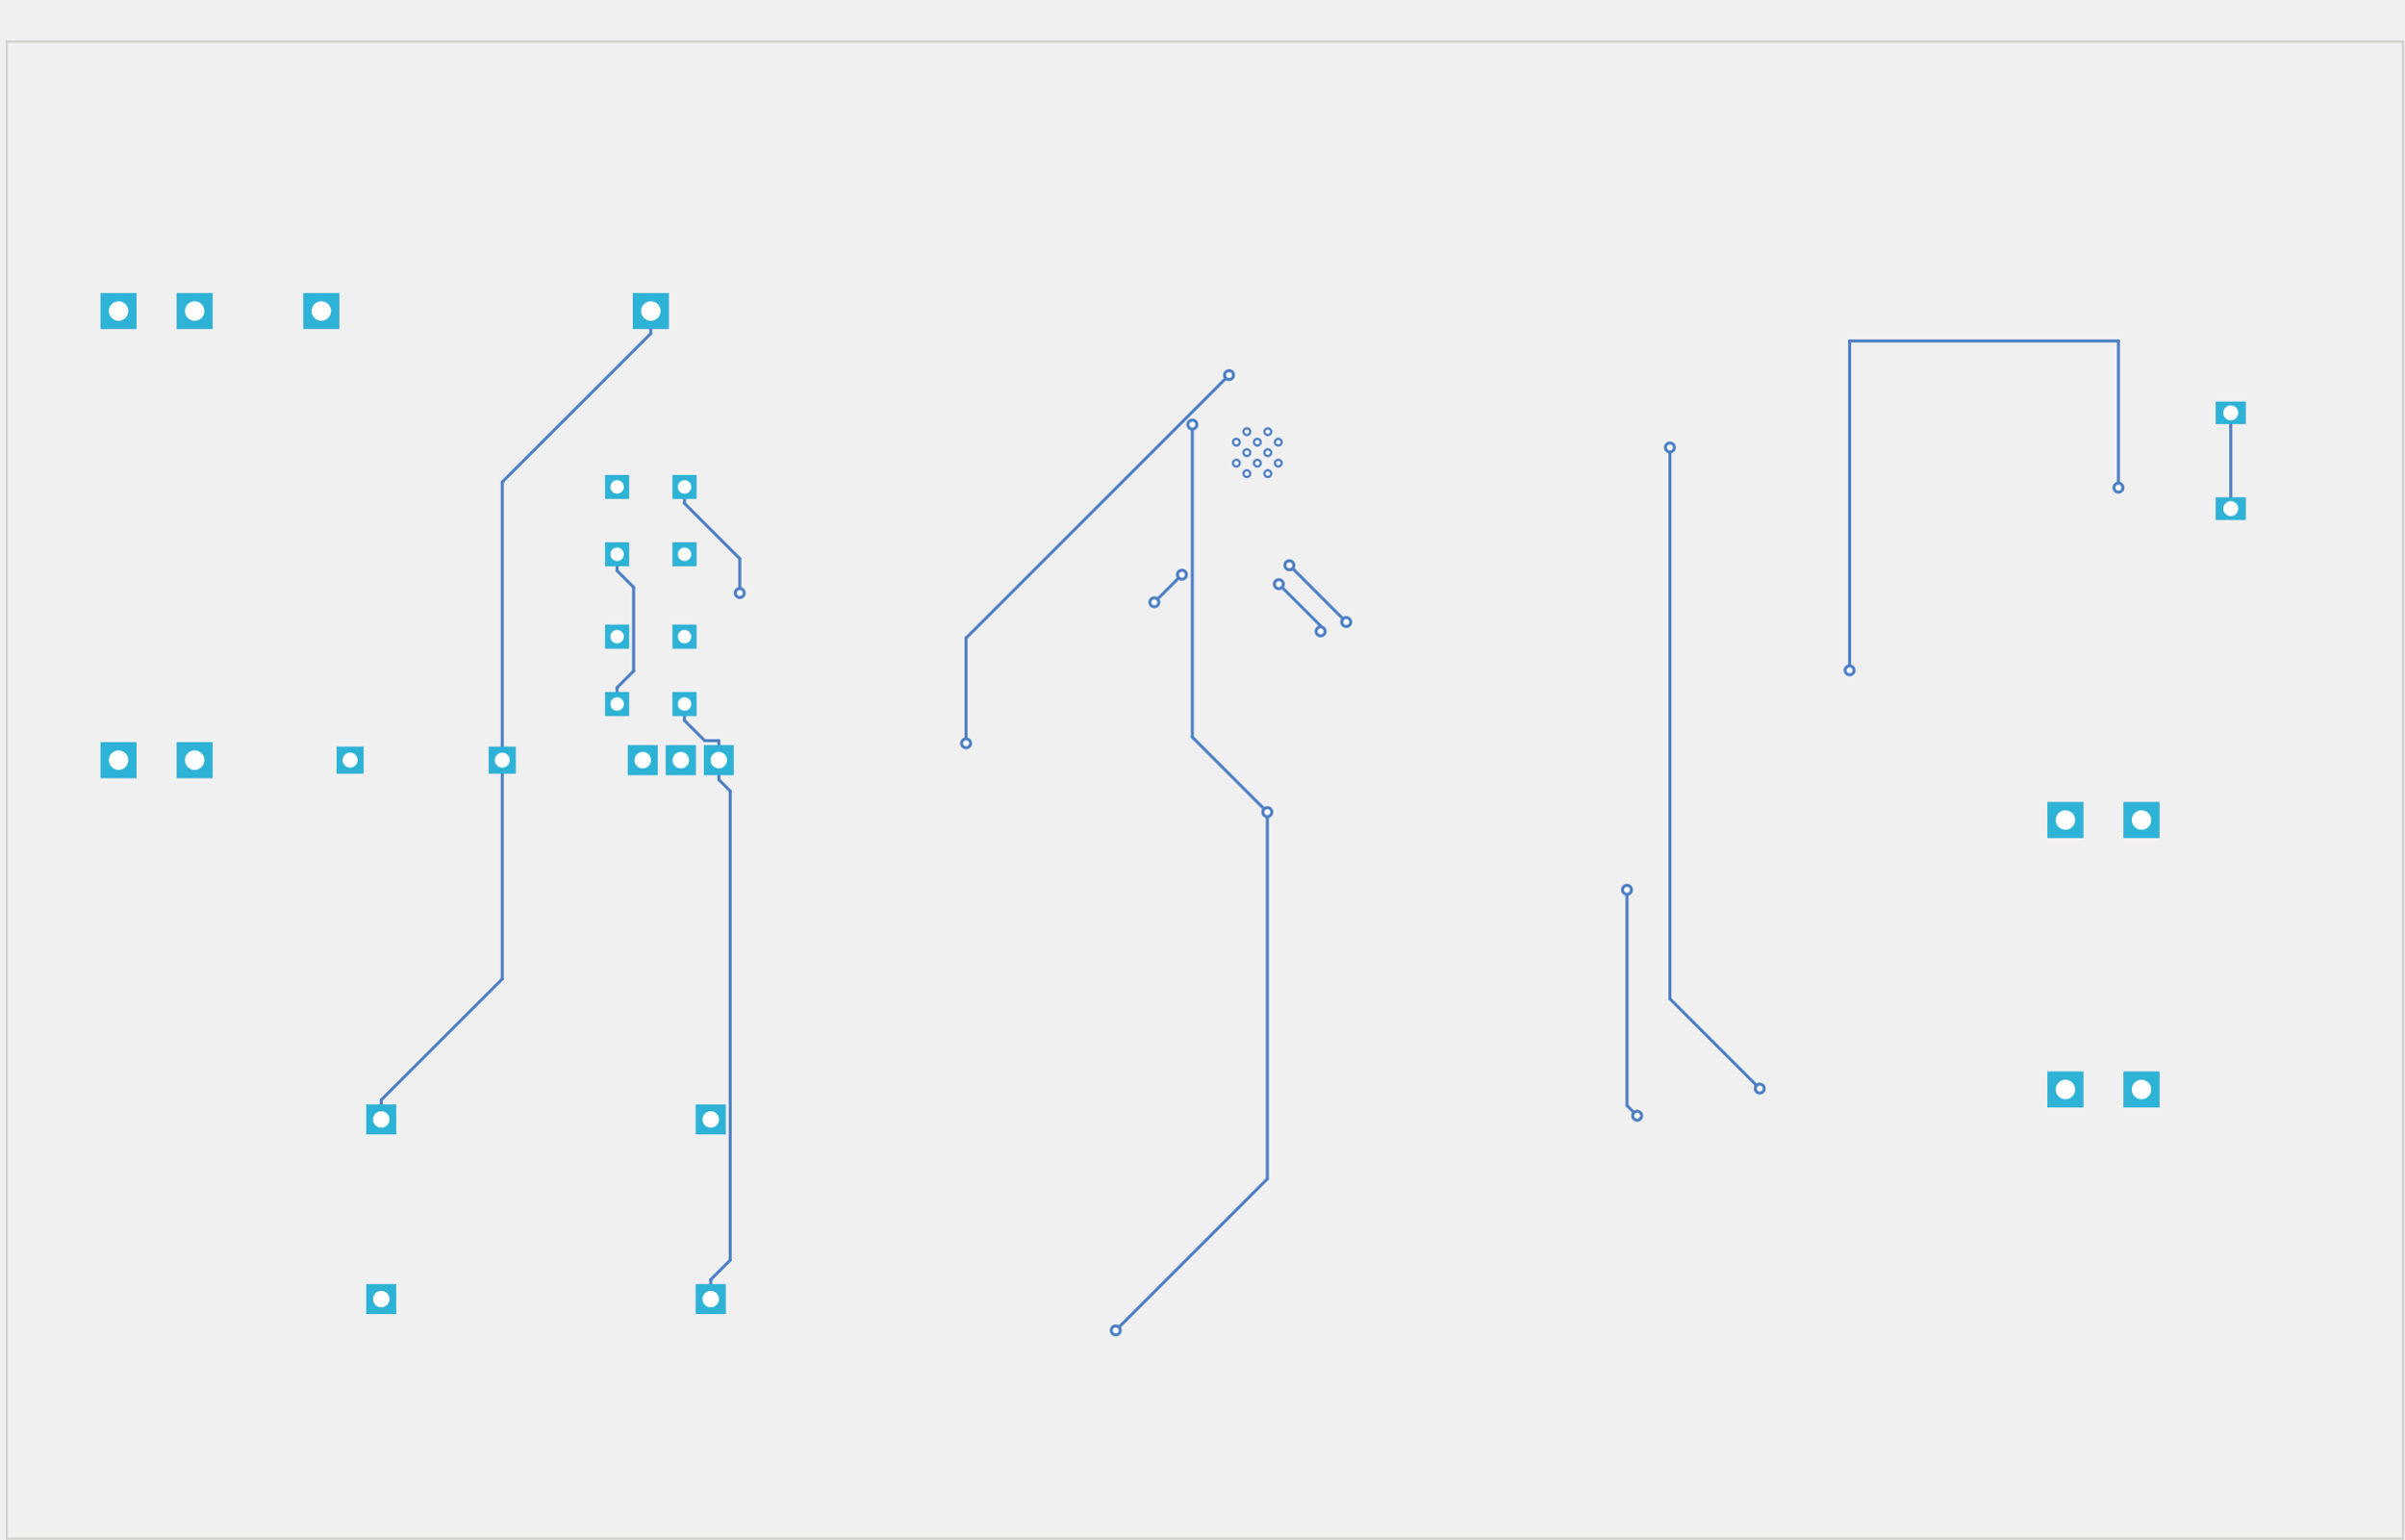
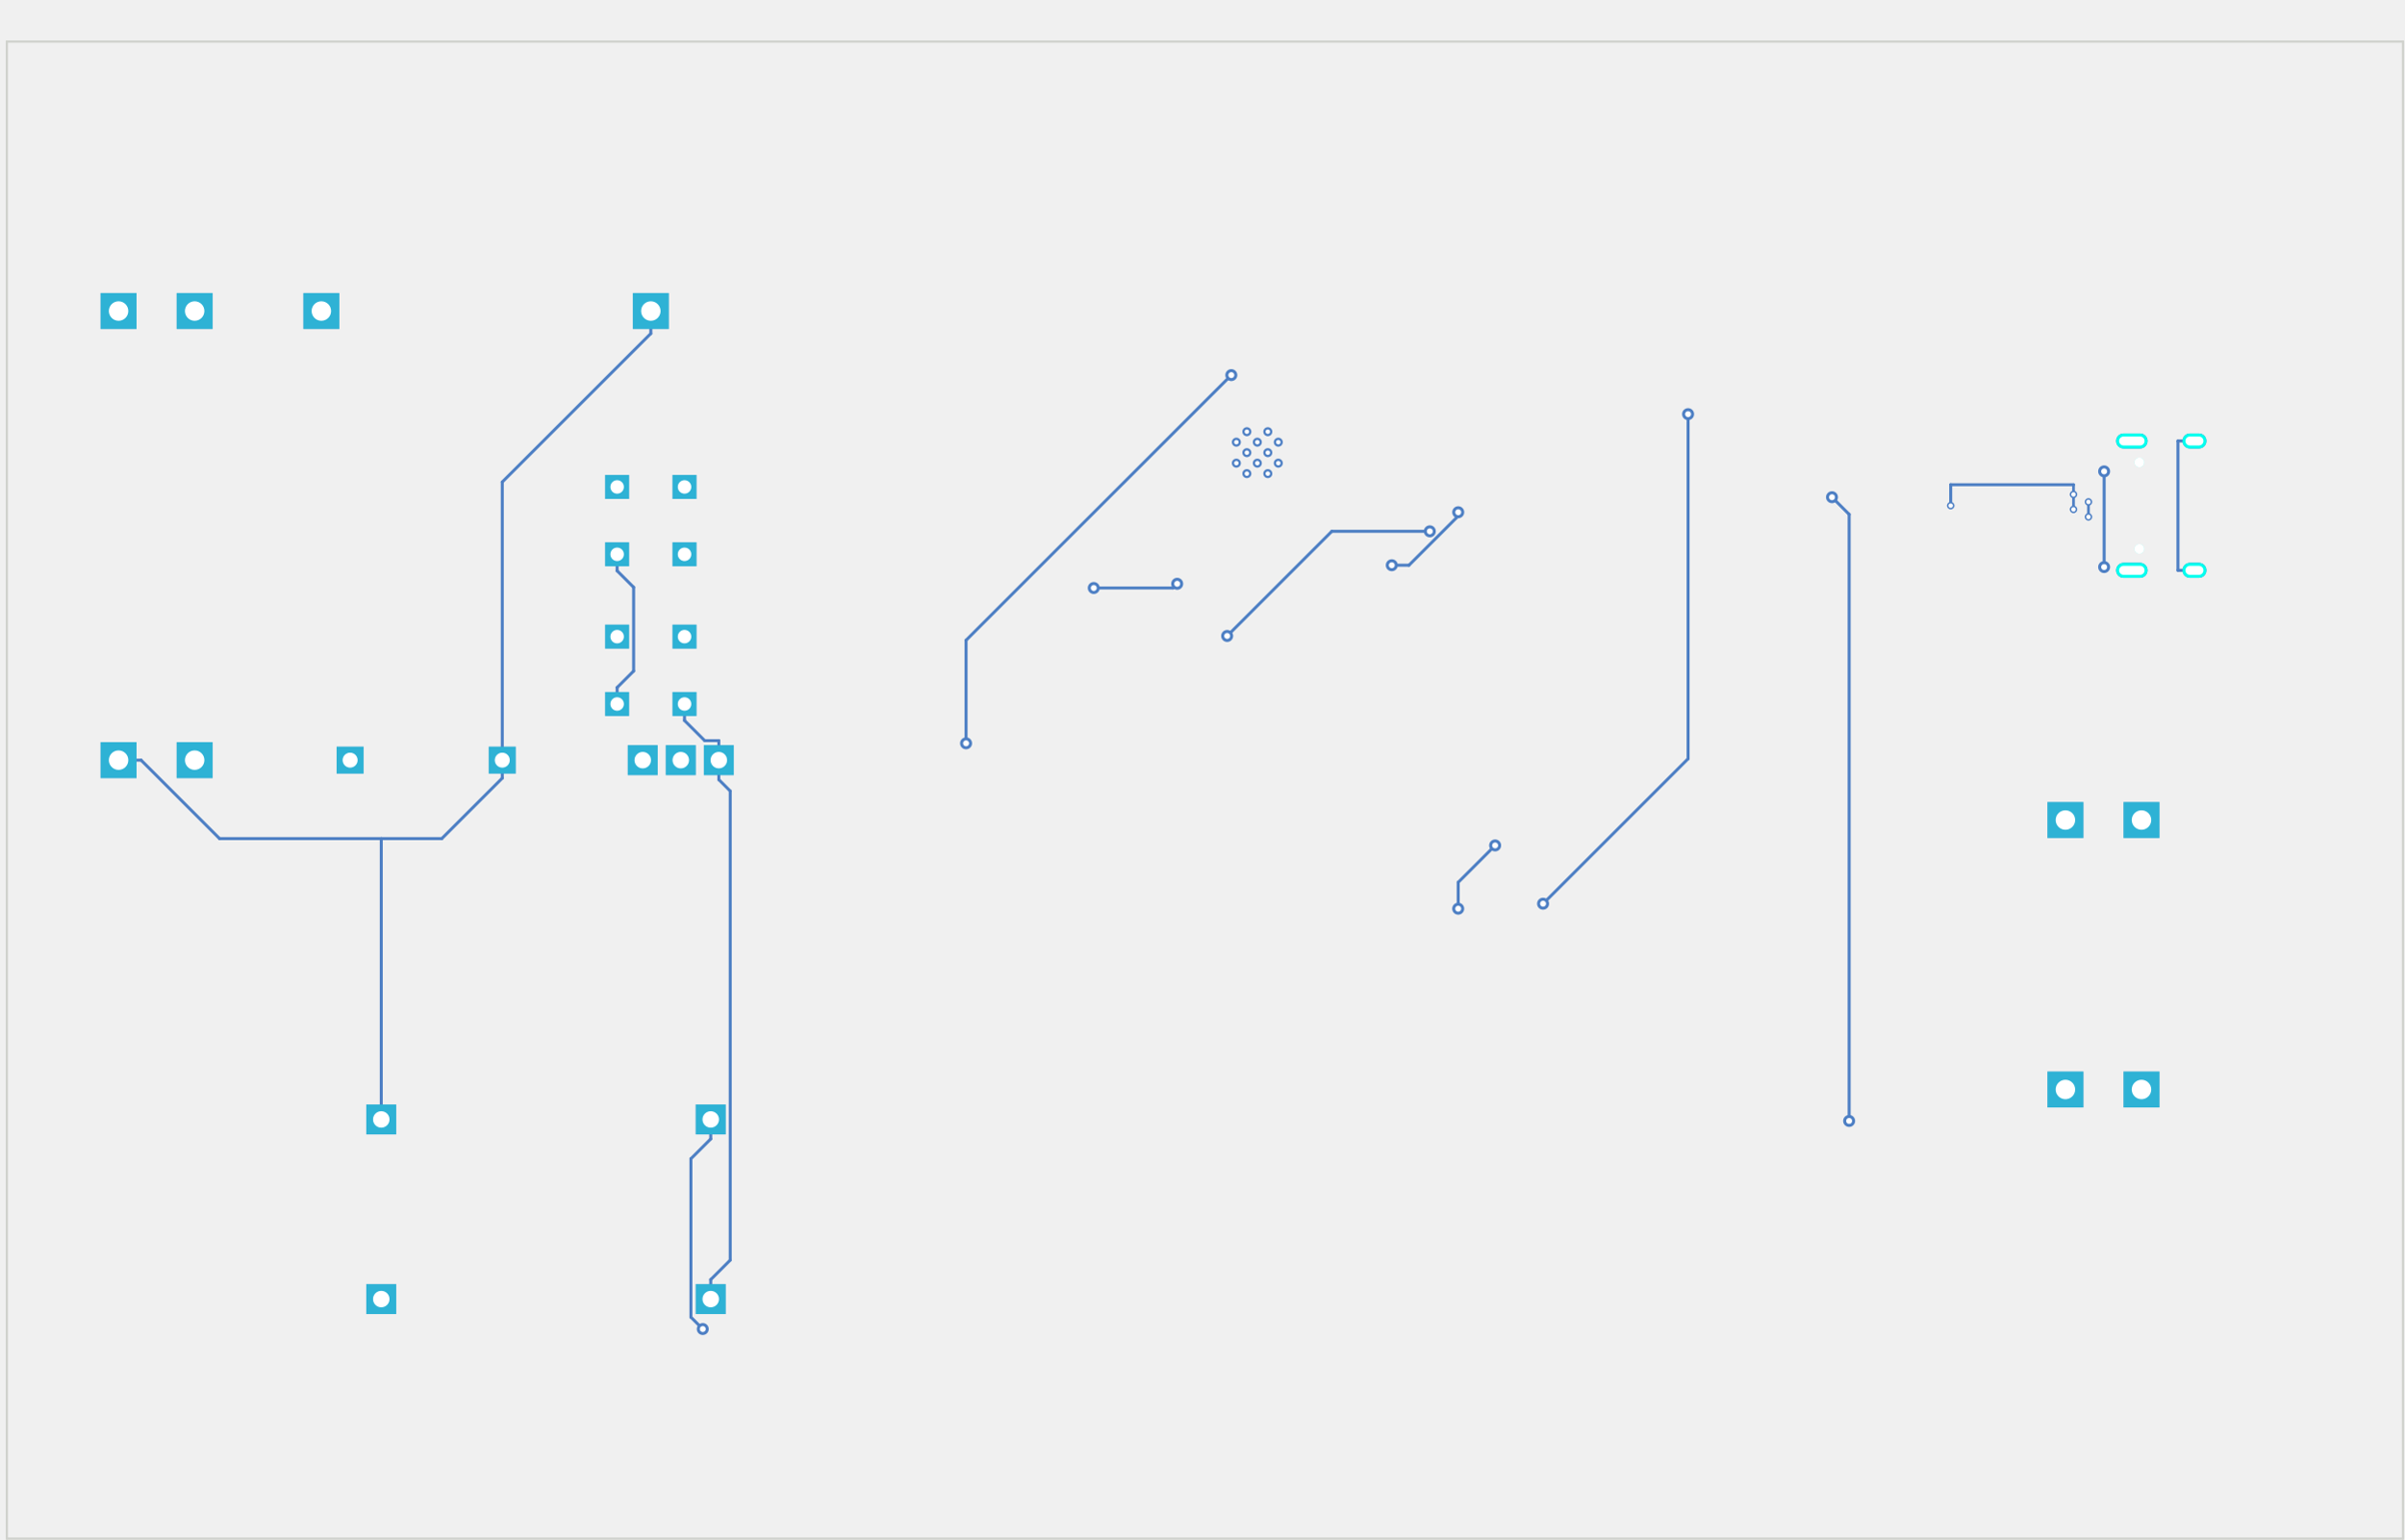
<svg xmlns="http://www.w3.org/2000/svg" version="1.1" width="160.528mm" height="102.845mm" viewBox="0 0 160.528 102.845">
  <g style="fill:#000000; fill-opacity:1;stroke:#000000; stroke-opacity:1; stroke-linecap:round; stroke-linejoin:round;" transform="translate(0 0) scale(1 1)">
-     <path style="fill:#4D7FC4; fill-opacity:1; stroke:none;fill-rule:evenodd;" d="M 136.718,73.975 136.718,71.575 139.118,71.575 139.118,73.975 Z" />
-     <path style="fill:#4D7FC4; fill-opacity:1; stroke:none;fill-rule:evenodd;" d="M 141.798,73.975 141.798,71.575 144.198,71.575 144.198,73.975 Z" />
+ </g>
+   <g style="fill:none; stroke:#4D7FC4; stroke-width:1; stroke-opacity:1; stroke-linecap:round; stroke-linejoin:round;">
+     <path d="M141.803 38.095 L142.903 38.095 " />
+     <path d="M146.233 38.095 L146.833 38.095 " />
+     <path d="M141.803 29.455 L142.903 29.455 " />
+     <path d="M146.233 29.455 L146.833 29.455 " />
+     <path style="fill:#4D7FC4; fill-opacity:1; stroke:none;fill-rule:evenodd;" d="M 136.718,55.975 136.718,53.575 139.118,53.575 139.118,55.975 Z" />
+     <path style="fill:#4D7FC4; fill-opacity:1; stroke:none;fill-rule:evenodd;" d="M 141.798,55.975 141.798,53.575 144.198,53.575 144.198,55.975 Z" />
+     <path style="fill:#4D7FC4; fill-opacity:1; stroke:none;fill-rule:evenodd;" d="M 40.408,43.325 40.408,41.725 42.008,41.725 42.008,43.325 Z" />
+     <path style="fill:#4D7FC4; fill-opacity:1; stroke:none;fill-rule:evenodd;" d="M 44.908,43.325 44.908,41.725 46.508,41.725 46.508,43.325 Z" />
+     <path style="fill:#4D7FC4; fill-opacity:1; stroke:none;fill-rule:evenodd;" d="M 40.408,47.825 40.408,46.225 42.008,46.225 42.008,47.825 Z" />
+     <path style="fill:#4D7FC4; fill-opacity:1; stroke:none;fill-rule:evenodd;" d="M 44.908,47.825 44.908,46.225 46.508,46.225 46.508,47.825 Z" />
    <path style="fill:#4D7FC4; fill-opacity:1; stroke:none;fill-rule:evenodd;" d="M 40.408,33.325 40.408,31.725 42.008,31.725 42.008,33.325 Z" />
    <path style="fill:#4D7FC4; fill-opacity:1; stroke:none;fill-rule:evenodd;" d="M 44.908,33.325 44.908,31.725 46.508,31.725 46.508,33.325 Z" />
    <path style="fill:#4D7FC4; fill-opacity:1; stroke:none;fill-rule:evenodd;" d="M 40.408,37.825 40.408,36.225 42.008,36.225 42.008,37.825 Z" />
    <path style="fill:#4D7FC4; fill-opacity:1; stroke:none;fill-rule:evenodd;" d="M 44.908,37.825 44.908,36.225 46.508,36.225 46.508,37.825 Z" />
-   </g>
-   <g style="fill:#4D7FC4; fill-opacity:1; stroke:none;">
-     <circle cx="82.558" cy="29.535" r="0.3" />
-   </g>
-   <g style="fill:#4D7FC4; fill-opacity:1; stroke:none;">
-     <circle cx="82.558" cy="30.935" r="0.3" />
-   </g>
-   <g style="fill:#4D7FC4; fill-opacity:1; stroke:none;">
-     <circle cx="83.258" cy="28.835" r="0.3" />
-   </g>
-   <g style="fill:#4D7FC4; fill-opacity:1; stroke:none;">
-     <circle cx="83.258" cy="30.235" r="0.3" />
-   </g>
-   <g style="fill:#4D7FC4; fill-opacity:1; stroke:none;">
-     <circle cx="83.258" cy="31.635" r="0.3" />
-   </g>
-   <g style="fill:#4D7FC4; fill-opacity:1; stroke:none;">
-     <circle cx="83.958" cy="29.535" r="0.3" />
-   </g>
-   <g style="fill:#4D7FC4; fill-opacity:1; stroke:none;">
-     <circle cx="83.958" cy="30.935" r="0.3" />
-   </g>
-   <g style="fill:#4D7FC4; fill-opacity:1; stroke:none;">
-     <circle cx="84.658" cy="28.835" r="0.3" />
-   </g>
-   <g style="fill:#4D7FC4; fill-opacity:1; stroke:none;">
-     <circle cx="84.658" cy="30.235" r="0.3" />
-   </g>
-   <g style="fill:#4D7FC4; fill-opacity:1; stroke:none;">
-     <circle cx="84.658" cy="31.635" r="0.3" />
-   </g>
-   <g style="fill:#4D7FC4; fill-opacity:1; stroke:none;">
-     <circle cx="85.358" cy="29.535" r="0.3" />
-   </g>
-   <g style="fill:#4D7FC4; fill-opacity:1; stroke:none;">
-     <circle cx="85.358" cy="30.935" r="0.3" />
-     <path style="fill:#4D7FC4; fill-opacity:1; stroke:none;fill-rule:evenodd;" d="M 22.478,51.675 22.478,49.875 24.278,49.875 24.278,51.675 Z" />
-     <path style="fill:#4D7FC4; fill-opacity:1; stroke:none;fill-rule:evenodd;" d="M 32.638,51.675 32.638,49.875 34.438,49.875 34.438,51.675 Z" />
-     <path style="fill:#4D7FC4; fill-opacity:1; stroke:none;fill-rule:evenodd;" d="M 147.958,28.325 147.958,26.825 149.958,26.825 149.958,28.325 Z" />
-     <path style="fill:#4D7FC4; fill-opacity:1; stroke:none;fill-rule:evenodd;" d="M 147.958,34.725 147.958,33.225 149.958,33.225 149.958,34.725 Z" />
+     <path style="fill:#4D7FC4; fill-opacity:1; stroke:none;fill-rule:evenodd;" d="M 6.718,51.975 6.718,49.575 9.118,49.575 9.118,51.975 Z" />
+     <path style="fill:#4D7FC4; fill-opacity:1; stroke:none;fill-rule:evenodd;" d="M 11.798,51.975 11.798,49.575 14.198,49.575 14.198,51.975 Z" />
    <path style="fill:#4D7FC4; fill-opacity:1; stroke:none;fill-rule:evenodd;" d="M 6.718,21.975 6.718,19.575 9.118,19.575 9.118,21.975 Z" />
    <path style="fill:#4D7FC4; fill-opacity:1; stroke:none;fill-rule:evenodd;" d="M 11.798,21.975 11.798,19.575 14.198,19.575 14.198,21.975 Z" />
-     <path style="fill:#4D7FC4; fill-opacity:1; stroke:none;fill-rule:evenodd;" d="M 40.408,43.325 40.408,41.725 42.008,41.725 42.008,43.325 Z" />
-     <path style="fill:#4D7FC4; fill-opacity:1; stroke:none;fill-rule:evenodd;" d="M 44.908,43.325 44.908,41.725 46.508,41.725 46.508,43.325 Z" />
-     <path style="fill:#4D7FC4; fill-opacity:1; stroke:none;fill-rule:evenodd;" d="M 40.408,47.825 40.408,46.225 42.008,46.225 42.008,47.825 Z" />
-     <path style="fill:#4D7FC4; fill-opacity:1; stroke:none;fill-rule:evenodd;" d="M 44.908,47.825 44.908,46.225 46.508,46.225 46.508,47.825 Z" />
-     <path style="fill:#4D7FC4; fill-opacity:1; stroke:none;fill-rule:evenodd;" d="M 6.718,51.975 6.718,49.575 9.118,49.575 9.118,51.975 Z" />
-     <path style="fill:#4D7FC4; fill-opacity:1; stroke:none;fill-rule:evenodd;" d="M 11.798,51.975 11.798,49.575 14.198,49.575 14.198,51.975 Z" />
+   </g>
+   <g style="fill:#4D7FC4; fill-opacity:1; stroke:none;">
+     <circle cx="82.558" cy="29.535" r="0.3" />
+   </g>
+   <g style="fill:#4D7FC4; fill-opacity:1; stroke:none;">
+     <circle cx="82.558" cy="30.935" r="0.3" />
+   </g>
+   <g style="fill:#4D7FC4; fill-opacity:1; stroke:none;">
+     <circle cx="83.258" cy="28.835" r="0.3" />
+   </g>
+   <g style="fill:#4D7FC4; fill-opacity:1; stroke:none;">
+     <circle cx="83.258" cy="30.235" r="0.3" />
+   </g>
+   <g style="fill:#4D7FC4; fill-opacity:1; stroke:none;">
+     <circle cx="83.258" cy="31.635" r="0.3" />
+   </g>
+   <g style="fill:#4D7FC4; fill-opacity:1; stroke:none;">
+     <circle cx="83.958" cy="29.535" r="0.3" />
+   </g>
+   <g style="fill:#4D7FC4; fill-opacity:1; stroke:none;">
+     <circle cx="83.958" cy="30.935" r="0.3" />
+   </g>
+   <g style="fill:#4D7FC4; fill-opacity:1; stroke:none;">
+     <circle cx="84.658" cy="28.835" r="0.3" />
+   </g>
+   <g style="fill:#4D7FC4; fill-opacity:1; stroke:none;">
+     <circle cx="84.658" cy="30.235" r="0.3" />
+   </g>
+   <g style="fill:#4D7FC4; fill-opacity:1; stroke:none;">
+     <circle cx="84.658" cy="31.635" r="0.3" />
+   </g>
+   <g style="fill:#4D7FC4; fill-opacity:1; stroke:none;">
+     <circle cx="85.358" cy="29.535" r="0.3" />
+   </g>
+   <g style="fill:#4D7FC4; fill-opacity:1; stroke:none;">
+     <circle cx="85.358" cy="30.935" r="0.3" />
    <path style="fill:#4D7FC4; fill-opacity:1; stroke:none;fill-rule:evenodd;" d="M 20.258,21.975 20.258,19.575 22.658,19.575 22.658,21.975 Z" />
    <path style="fill:#4D7FC4; fill-opacity:1; stroke:none;fill-rule:evenodd;" d="M 42.258,21.975 42.258,19.575 44.658,19.575 44.658,21.975 Z" />
-     <path style="fill:#4D7FC4; fill-opacity:1; stroke:none;fill-rule:evenodd;" d="M 136.718,55.975 136.718,53.575 139.118,53.575 139.118,55.975 Z" />
-     <path style="fill:#4D7FC4; fill-opacity:1; stroke:none;fill-rule:evenodd;" d="M 141.798,55.975 141.798,53.575 144.198,53.575 144.198,55.975 Z" />
    <path style="fill:#4D7FC4; fill-opacity:1; stroke:none;fill-rule:evenodd;" d="M 41.918,51.775 41.918,49.775 43.918,49.775 43.918,51.775 Z" />
    <path style="fill:#4D7FC4; fill-opacity:1; stroke:none;fill-rule:evenodd;" d="M 44.458,51.775 44.458,49.775 46.458,49.775 46.458,51.775 Z" />
    <path style="fill:#4D7FC4; fill-opacity:1; stroke:none;fill-rule:evenodd;" d="M 46.998,51.775 46.998,49.775 48.998,49.775 48.998,51.775 Z" />
    <path style="fill:#4D7FC4; fill-opacity:1; stroke:none;fill-rule:evenodd;" d="M 24.458,75.775 24.458,73.775 26.458,73.775 26.458,75.775 Z" />
    <path style="fill:#4D7FC4; fill-opacity:1; stroke:none;fill-rule:evenodd;" d="M 24.458,87.775 24.458,85.775 26.458,85.775 26.458,87.775 Z" />
    <path style="fill:#4D7FC4; fill-opacity:1; stroke:none;fill-rule:evenodd;" d="M 46.458,75.775 46.458,73.775 48.458,73.775 48.458,75.775 Z" />
    <path style="fill:#4D7FC4; fill-opacity:1; stroke:none;fill-rule:evenodd;" d="M 46.458,87.775 46.458,85.775 48.458,85.775 48.458,87.775 Z" />
-   </g>
-   <g style="fill:#4D7FC4; fill-opacity:1; stroke:none;">
-     <circle cx="108.643" cy="59.436" r="0.4" />
-   </g>
-   <g style="fill:#4D7FC4; fill-opacity:1; stroke:none;">
-     <circle cx="109.322" cy="74.527" r="0.4" />
-   </g>
-   <g style="fill:#4D7FC4; fill-opacity:1; stroke:none;">
-     <circle cx="79.619" cy="28.358" r="0.4" />
-   </g>
-   <g style="fill:#4D7FC4; fill-opacity:1; stroke:none;">
-     <circle cx="84.626" cy="54.248" r="0.4" />
-   </g>
-   <g style="fill:#4D7FC4; fill-opacity:1; stroke:none;">
-     <circle cx="74.504" cy="88.867" r="0.4" />
-   </g>
-   <g style="fill:#4D7FC4; fill-opacity:1; stroke:none;">
-     <circle cx="82.071" cy="25.055" r="0.4" />
+     <path style="fill:#4D7FC4; fill-opacity:1; stroke:none;fill-rule:evenodd;" d="M 22.478,51.675 22.478,49.875 24.278,49.875 24.278,51.675 Z" />
+     <path style="fill:#4D7FC4; fill-opacity:1; stroke:none;fill-rule:evenodd;" d="M 32.638,51.675 32.638,49.875 34.438,49.875 34.438,51.675 Z" />
+     <path style="fill:#4D7FC4; fill-opacity:1; stroke:none;fill-rule:evenodd;" d="M 136.718,73.975 136.718,71.575 139.118,71.575 139.118,73.975 Z" />
+     <path style="fill:#4D7FC4; fill-opacity:1; stroke:none;fill-rule:evenodd;" d="M 141.798,73.975 141.798,71.575 144.198,71.575 144.198,73.975 Z" />
+   </g>
+   <g style="fill:#4D7FC4; fill-opacity:1; stroke:none;">
+     <circle cx="103.038" cy="60.364" r="0.4" />
+   </g>
+   <g style="fill:#4D7FC4; fill-opacity:1; stroke:none;">
+     <circle cx="112.722" cy="27.662" r="0.4" />
+   </g>
+   <g style="fill:#4D7FC4; fill-opacity:1; stroke:none;">
+     <circle cx="46.926" cy="88.775" r="0.4" />
  </g>
  <g style="fill:#4D7FC4; fill-opacity:1; stroke:none;">
    <circle cx="64.508" cy="49.651" r="0.4" />
  </g>
  <g style="fill:#4D7FC4; fill-opacity:1; stroke:none;">
-     <circle cx="111.508" cy="29.886" r="0.4" />
-   </g>
-   <g style="fill:#4D7FC4; fill-opacity:1; stroke:none;">
-     <circle cx="117.508" cy="72.715" r="0.4" />
-   </g>
-   <g style="fill:#4D7FC4; fill-opacity:1; stroke:none;">
-     <circle cx="86.099" cy="37.755" r="0.4" />
-   </g>
-   <g style="fill:#4D7FC4; fill-opacity:1; stroke:none;">
-     <circle cx="89.893" cy="41.549" r="0.4" />
-   </g>
-   <g style="fill:#4D7FC4; fill-opacity:1; stroke:none;">
-     <circle cx="85.394" cy="39.018" r="0.4" />
-   </g>
-   <g style="fill:#4D7FC4; fill-opacity:1; stroke:none;">
-     <circle cx="88.182" cy="42.173" r="0.4" />
-   </g>
-   <g style="fill:#4D7FC4; fill-opacity:1; stroke:none;">
-     <circle cx="49.396" cy="39.611" r="0.4" />
-   </g>
-   <g style="fill:#4D7FC4; fill-opacity:1; stroke:none;">
-     <circle cx="77.08" cy="40.23" r="0.4" />
-   </g>
-   <g style="fill:#4D7FC4; fill-opacity:1; stroke:none;">
-     <circle cx="78.923" cy="38.387" r="0.4" />
-   </g>
-   <g style="fill:#4D7FC4; fill-opacity:1; stroke:none;">
-     <circle cx="123.508" cy="44.775" r="0.4" />
-   </g>
-   <g style="fill:#4D7FC4; fill-opacity:1; stroke:none;">
-     <circle cx="141.458" cy="32.575" r="0.4" />
+     <circle cx="82.221" cy="25.055" r="0.4" />
+   </g>
+   <g style="fill:#4D7FC4; fill-opacity:1; stroke:none;">
+     <circle cx="123.476" cy="74.876" r="0.4" />
+   </g>
+   <g style="fill:#4D7FC4; fill-opacity:1; stroke:none;">
+     <circle cx="122.332" cy="33.212" r="0.4" />
+   </g>
+   <g style="fill:#4D7FC4; fill-opacity:1; stroke:none;">
+     <circle cx="97.371" cy="60.698" r="0.4" />
+   </g>
+   <g style="fill:#4D7FC4; fill-opacity:1; stroke:none;">
+     <circle cx="99.837" cy="56.472" r="0.4" />
+   </g>
+   <g style="fill:#4D7FC4; fill-opacity:1; stroke:none;">
+     <circle cx="140.503" cy="37.877" r="0.4" />
+   </g>
+   <g style="fill:#4D7FC4; fill-opacity:1; stroke:none;">
+     <circle cx="140.503" cy="31.485" r="0.4" />
+   </g>
+   <g style="fill:#4D7FC4; fill-opacity:1; stroke:none;">
+     <circle cx="92.936" cy="37.755" r="0.4" />
+   </g>
+   <g style="fill:#4D7FC4; fill-opacity:1; stroke:none;">
+     <circle cx="97.373" cy="34.215" r="0.4" />
+   </g>
+   <g style="fill:#4D7FC4; fill-opacity:1; stroke:none;">
+     <circle cx="95.476" cy="35.49" r="0.4" />
+   </g>
+   <g style="fill:#4D7FC4; fill-opacity:1; stroke:none;">
+     <circle cx="81.943" cy="42.479" r="0.4" />
+   </g>
+   <g style="fill:#4D7FC4; fill-opacity:1; stroke:none;">
+     <circle cx="139.458" cy="34.525" r="0.25" />
+   </g>
+   <g style="fill:#4D7FC4; fill-opacity:1; stroke:none;">
+     <circle cx="139.458" cy="33.525" r="0.25" />
+   </g>
+   <g style="fill:#4D7FC4; fill-opacity:1; stroke:none;">
+     <circle cx="130.258" cy="33.775" r="0.25" />
+   </g>
+   <g style="fill:#4D7FC4; fill-opacity:1; stroke:none;">
+     <circle cx="138.458" cy="33.025" r="0.25" />
+   </g>
+   <g style="fill:#4D7FC4; fill-opacity:1; stroke:none;">
+     <circle cx="138.458" cy="34.025" r="0.25" />
+   </g>
+   <g style="fill:#4D7FC4; fill-opacity:1; stroke:none;">
+     <circle cx="78.606" cy="38.995" r="0.4" />
+   </g>
+   <g style="fill:#4D7FC4; fill-opacity:1; stroke:none;">
+     <circle cx="73.035" cy="39.276" r="0.4" />
  </g>
  <g style="fill:none; stroke:#4D7FC4; stroke-width:0.2; stroke-opacity:1; stroke-linecap:round; stroke-linejoin:round;">
-     <path d="M108.643 73.847 L109.322 74.527 " />
-     <path d="M108.643 59.436 L108.643 73.847 " />
+     <path d="M42.31 39.228 L42.31 44.822 " />
    <path d="M47.998 50.775 L47.998 52.077 " />
+     <path d="M41.208 38.127 L42.31 39.228 " />
+     <path d="M112.722 27.662 L112.722 50.68 " />
+     <path d="M47.998 49.473 L47.055 49.473 " />
    <path d="M45.708 47.025 L45.708 48.127 " />
-     <path d="M48.76 52.838 L48.76 84.172 " />
-     <path d="M42.31 39.228 L41.208 38.127 " />
-     <path d="M42.31 44.822 L42.31 39.228 " />
    <path d="M47.458 86.775 L47.458 85.473 " />
-     <path d="M47.998 50.775 L47.998 49.473 " />
-     <path d="M41.208 37.025 L41.208 38.127 " />
    <path d="M48.76 84.172 L47.458 85.473 " />
    <path d="M47.998 52.077 L48.76 52.838 " />
-     <path d="M41.208 45.923 L42.31 44.822 " />
+     <path d="M47.998 50.775 L47.998 49.473 " />
+     <path d="M146.533 29.455 L145.432 29.455 " />
+     <path d="M42.31 44.822 L41.208 45.923 " />
+     <path d="M145.432 29.455 L145.432 38.095 " />
+     <path d="M41.208 37.025 L41.208 38.127 " />
+     <path d="M112.722 50.68 L103.038 60.364 " />
+     <path d="M48.76 52.838 L48.76 84.172 " />
+     <path d="M41.208 47.025 L41.208 45.923 " />
+     <path d="M146.533 38.095 L145.432 38.095 " />
    <path d="M47.055 49.473 L45.708 48.127 " />
-     <path d="M47.998 49.473 L47.055 49.473 " />
-     <path d="M148.958 33.975 L148.958 27.575 " />
-     <path d="M41.208 47.025 L41.208 45.923 " />
+     <path d="M33.538 51.977 L29.498 56.017 " />
+     <path d="M29.498 56.017 L25.458 56.017 " />
+     <path d="M14.662 56.017 L9.42 50.775 " />
+     <path d="M7.918 50.775 L9.42 50.775 " />
+     <path d="M33.538 32.197 L33.538 50.775 " />
+     <path d="M43.458 22.277 L33.538 32.197 " />
+     <path d="M33.538 50.775 L33.538 51.977 " />
    <path d="M43.458 20.775 L43.458 22.277 " />
-     <path d="M33.538 65.393 L33.538 50.775 " />
-     <path d="M25.458 74.775 L25.458 73.473 " />
-     <path d="M25.458 73.473 L33.538 65.393 " />
-     <path d="M43.458 22.277 L33.538 32.197 " />
-     <path d="M33.538 32.197 L33.538 50.775 " />
-     <path d="M84.626 78.745 L74.504 88.867 " />
-     <path d="M79.619 49.241 L84.626 54.248 " />
-     <path d="M79.619 28.358 L79.619 49.241 " />
-     <path d="M84.626 54.248 L84.626 78.745 " />
-     <path d="M82.071 25.055 L64.508 42.618 " />
-     <path d="M64.508 42.618 L64.508 49.651 " />
-     <path d="M111.508 29.886 L111.508 66.715 " />
-     <path d="M111.508 66.715 L117.508 72.715 " />
-     <path d="M89.893 41.549 L86.099 37.755 " />
-     <path d="M88.182 42.173 L88.182 41.806 " />
-     <path d="M88.182 41.806 L85.394 39.018 " />
-     <path d="M49.396 37.315 L49.396 39.611 " />
-     <path d="M45.708 33.627 L49.396 37.315 " />
-     <path d="M45.708 32.525 L45.708 33.627 " />
-     <path d="M77.08 40.23 L78.923 38.387 " />
-     <path d="M123.508 22.775 L123.508 44.775 " />
-     <path d="M141.458 22.775 L123.508 22.775 " />
-     <path d="M141.458 32.575 L141.458 22.775 " />
-     <path style="fill:#02FFEE; fill-opacity:0.4; stroke:none;fill-rule:evenodd;" d="M 136.718,73.975 136.718,71.575 139.118,71.575 139.118,73.975 Z" />
-     <path style="fill:#02FFEE; fill-opacity:0.4; stroke:none;fill-rule:evenodd;" d="M 141.798,73.975 141.798,71.575 144.198,71.575 144.198,73.975 Z" />
+     <path d="M25.458 56.017 L25.458 74.775 " />
+     <path d="M25.458 56.017 L14.662 56.017 " />
+     <path d="M46.134 77.401 L46.134 87.983 " />
+     <path d="M46.134 87.983 L46.926 88.775 " />
+     <path d="M47.458 76.077 L46.134 77.401 " />
+     <path d="M47.458 74.775 L47.458 76.077 " />
+     <path d="M64.508 42.767 L82.221 25.055 " />
+     <path d="M64.508 49.651 L64.508 42.767 " />
+     <path d="M123.476 74.876 L123.476 34.356 " />
+     <path d="M123.476 34.356 L122.332 33.212 " />
+     <path d="M97.371 58.937 L99.837 56.472 " />
+     <path d="M97.371 60.698 L97.371 58.937 " />
+     <path d="M140.503 31.485 L140.503 37.877 " />
+     <path d="M92.936 37.755 L94.083 37.755 " />
+     <path d="M94.083 37.755 L97.373 34.465 " />
+     <path d="M97.373 34.465 L97.373 34.215 " />
+     <path d="M81.943 42.479 L88.931 35.49 " />
+     <path d="M88.931 35.49 L95.476 35.49 " />
+   </g>
+   <g style="fill:none; stroke:#4D7FC4; stroke-width:0.18; stroke-opacity:1; stroke-linecap:round; stroke-linejoin:round;">
+     <path d="M139.458 33.525 L139.458 34.525 " />
+     <path d="M138.458 32.375 L138.458 34.025 " />
+   </g>
+   <g style="fill:none; stroke:#4D7FC4; stroke-width:0.2; stroke-opacity:1; stroke-linecap:round; stroke-linejoin:round;">
+     <path d="M130.258 33.775 L130.258 32.375 " />
+     <path d="M130.258 32.375 L138.458 32.375 " />
+     <path d="M78.606 38.995 L78.324 39.276 " />
+     <path d="M78.324 39.276 L73.035 39.276 " />
+   </g>
+   <g style="fill:#02FFEE; fill-opacity:0.4; stroke:none;">
+     <circle cx="142.853" cy="36.665" r="0.325" />
+   </g>
+   <g style="fill:#02FFEE; fill-opacity:0.4; stroke:none;">
+     <circle cx="142.853" cy="30.885" r="0.325" />
+   </g>
+   <g style="fill:none; stroke:#02FFEE; stroke-width:1; stroke-opacity:1; stroke-linecap:round; stroke-linejoin:round;">
+     <path d="M141.803 38.095 L142.903 38.095 " />
+     <path d="M146.233 38.095 L146.833 38.095 " />
+     <path d="M141.803 29.455 L142.903 29.455 " />
+     <path d="M146.233 29.455 L146.833 29.455 " />
+     <path style="fill:#02FFEE; fill-opacity:0.4; stroke:none;fill-rule:evenodd;" d="M 136.718,55.975 136.718,53.575 139.118,53.575 139.118,55.975 Z" />
+     <path style="fill:#02FFEE; fill-opacity:0.4; stroke:none;fill-rule:evenodd;" d="M 141.798,55.975 141.798,53.575 144.198,53.575 144.198,55.975 Z" />
+     <path style="fill:#02FFEE; fill-opacity:0.4; stroke:none;fill-rule:evenodd;" d="M 40.408,43.325 40.408,41.725 42.008,41.725 42.008,43.325 Z" />
+     <path style="fill:#02FFEE; fill-opacity:0.4; stroke:none;fill-rule:evenodd;" d="M 44.908,43.325 44.908,41.725 46.508,41.725 46.508,43.325 Z" />
+     <path style="fill:#02FFEE; fill-opacity:0.4; stroke:none;fill-rule:evenodd;" d="M 40.408,47.825 40.408,46.225 42.008,46.225 42.008,47.825 Z" />
+     <path style="fill:#02FFEE; fill-opacity:0.4; stroke:none;fill-rule:evenodd;" d="M 44.908,47.825 44.908,46.225 46.508,46.225 46.508,47.825 Z" />
    <path style="fill:#02FFEE; fill-opacity:0.4; stroke:none;fill-rule:evenodd;" d="M 40.408,33.325 40.408,31.725 42.008,31.725 42.008,33.325 Z" />
    <path style="fill:#02FFEE; fill-opacity:0.4; stroke:none;fill-rule:evenodd;" d="M 44.908,33.325 44.908,31.725 46.508,31.725 46.508,33.325 Z" />
    <path style="fill:#02FFEE; fill-opacity:0.4; stroke:none;fill-rule:evenodd;" d="M 40.408,37.825 40.408,36.225 42.008,36.225 42.008,37.825 Z" />
    <path style="fill:#02FFEE; fill-opacity:0.4; stroke:none;fill-rule:evenodd;" d="M 44.908,37.825 44.908,36.225 46.508,36.225 46.508,37.825 Z" />
-     <path style="fill:#02FFEE; fill-opacity:0.4; stroke:none;fill-rule:evenodd;" d="M 22.478,51.675 22.478,49.875 24.278,49.875 24.278,51.675 Z" />
-     <path style="fill:#02FFEE; fill-opacity:0.4; stroke:none;fill-rule:evenodd;" d="M 32.638,51.675 32.638,49.875 34.438,49.875 34.438,51.675 Z" />
-     <path style="fill:#02FFEE; fill-opacity:0.4; stroke:none;fill-rule:evenodd;" d="M 147.958,28.325 147.958,26.825 149.958,26.825 149.958,28.325 Z" />
-     <path style="fill:#02FFEE; fill-opacity:0.4; stroke:none;fill-rule:evenodd;" d="M 147.958,34.725 147.958,33.225 149.958,33.225 149.958,34.725 Z" />
+     <path style="fill:#02FFEE; fill-opacity:0.4; stroke:none;fill-rule:evenodd;" d="M 6.718,51.975 6.718,49.575 9.118,49.575 9.118,51.975 Z" />
+     <path style="fill:#02FFEE; fill-opacity:0.4; stroke:none;fill-rule:evenodd;" d="M 11.798,51.975 11.798,49.575 14.198,49.575 14.198,51.975 Z" />
    <path style="fill:#02FFEE; fill-opacity:0.4; stroke:none;fill-rule:evenodd;" d="M 6.718,21.975 6.718,19.575 9.118,19.575 9.118,21.975 Z" />
    <path style="fill:#02FFEE; fill-opacity:0.4; stroke:none;fill-rule:evenodd;" d="M 11.798,21.975 11.798,19.575 14.198,19.575 14.198,21.975 Z" />
-     <path style="fill:#02FFEE; fill-opacity:0.4; stroke:none;fill-rule:evenodd;" d="M 40.408,43.325 40.408,41.725 42.008,41.725 42.008,43.325 Z" />
-     <path style="fill:#02FFEE; fill-opacity:0.4; stroke:none;fill-rule:evenodd;" d="M 44.908,43.325 44.908,41.725 46.508,41.725 46.508,43.325 Z" />
-     <path style="fill:#02FFEE; fill-opacity:0.4; stroke:none;fill-rule:evenodd;" d="M 40.408,47.825 40.408,46.225 42.008,46.225 42.008,47.825 Z" />
-     <path style="fill:#02FFEE; fill-opacity:0.4; stroke:none;fill-rule:evenodd;" d="M 44.908,47.825 44.908,46.225 46.508,46.225 46.508,47.825 Z" />
-     <path style="fill:#02FFEE; fill-opacity:0.4; stroke:none;fill-rule:evenodd;" d="M 6.718,51.975 6.718,49.575 9.118,49.575 9.118,51.975 Z" />
-     <path style="fill:#02FFEE; fill-opacity:0.4; stroke:none;fill-rule:evenodd;" d="M 11.798,51.975 11.798,49.575 14.198,49.575 14.198,51.975 Z" />
    <path style="fill:#02FFEE; fill-opacity:0.4; stroke:none;fill-rule:evenodd;" d="M 20.258,21.975 20.258,19.575 22.658,19.575 22.658,21.975 Z" />
    <path style="fill:#02FFEE; fill-opacity:0.4; stroke:none;fill-rule:evenodd;" d="M 42.258,21.975 42.258,19.575 44.658,19.575 44.658,21.975 Z" />
-     <path style="fill:#02FFEE; fill-opacity:0.4; stroke:none;fill-rule:evenodd;" d="M 136.718,55.975 136.718,53.575 139.118,53.575 139.118,55.975 Z" />
-     <path style="fill:#02FFEE; fill-opacity:0.4; stroke:none;fill-rule:evenodd;" d="M 141.798,55.975 141.798,53.575 144.198,53.575 144.198,55.975 Z" />
    <path style="fill:#02FFEE; fill-opacity:0.4; stroke:none;fill-rule:evenodd;" d="M 41.918,51.775 41.918,49.775 43.918,49.775 43.918,51.775 Z" />
    <path style="fill:#02FFEE; fill-opacity:0.4; stroke:none;fill-rule:evenodd;" d="M 44.458,51.775 44.458,49.775 46.458,49.775 46.458,51.775 Z" />
    <path style="fill:#02FFEE; fill-opacity:0.4; stroke:none;fill-rule:evenodd;" d="M 46.998,51.775 46.998,49.775 48.998,49.775 48.998,51.775 Z" />
    <path style="fill:#02FFEE; fill-opacity:0.4; stroke:none;fill-rule:evenodd;" d="M 24.458,75.775 24.458,73.775 26.458,73.775 26.458,75.775 Z" />
    <path style="fill:#02FFEE; fill-opacity:0.4; stroke:none;fill-rule:evenodd;" d="M 24.458,87.775 24.458,85.775 26.458,85.775 26.458,87.775 Z" />
    <path style="fill:#02FFEE; fill-opacity:0.4; stroke:none;fill-rule:evenodd;" d="M 46.458,75.775 46.458,73.775 48.458,73.775 48.458,75.775 Z" />
    <path style="fill:#02FFEE; fill-opacity:0.4; stroke:none;fill-rule:evenodd;" d="M 46.458,87.775 46.458,85.775 48.458,85.775 48.458,87.775 Z" />
+     <path style="fill:#02FFEE; fill-opacity:0.4; stroke:none;fill-rule:evenodd;" d="M 22.478,51.675 22.478,49.875 24.278,49.875 24.278,51.675 Z" />
+     <path style="fill:#02FFEE; fill-opacity:0.4; stroke:none;fill-rule:evenodd;" d="M 32.638,51.675 32.638,49.875 34.438,49.875 34.438,51.675 Z" />
+     <path style="fill:#02FFEE; fill-opacity:0.4; stroke:none;fill-rule:evenodd;" d="M 136.718,73.975 136.718,71.575 139.118,71.575 139.118,73.975 Z" />
+     <path style="fill:#02FFEE; fill-opacity:0.4; stroke:none;fill-rule:evenodd;" d="M 141.798,73.975 141.798,71.575 144.198,71.575 144.198,73.975 Z" />
  </g>
  <g style="fill:none; stroke:#D0D2CD; stroke-width:0.15; stroke-opacity:1; stroke-linecap:round; stroke-linejoin:round;">
    <path d="M0.458 2.775 L160.458 2.775 " />
    <path d="M0.458 102.775 L0.458 2.775 " />
    <path d="M160.458 2.775 L160.458 102.775 " />
    <path d="M160.458 102.775 L0.458 102.775 " />
  </g>
  <g style="fill:#FFFFFF; fill-opacity:1; stroke:none;">
-     <circle cx="108.643" cy="59.436" r="0.2" />
-   </g>
-   <g style="fill:#FFFFFF; fill-opacity:1; stroke:none;">
-     <circle cx="109.322" cy="74.527" r="0.2" />
-   </g>
-   <g style="fill:#FFFFFF; fill-opacity:1; stroke:none;">
-     <circle cx="79.619" cy="28.358" r="0.2" />
-   </g>
-   <g style="fill:#FFFFFF; fill-opacity:1; stroke:none;">
-     <circle cx="84.626" cy="54.248" r="0.2" />
-   </g>
-   <g style="fill:#FFFFFF; fill-opacity:1; stroke:none;">
-     <circle cx="74.504" cy="88.867" r="0.2" />
-   </g>
-   <g style="fill:#FFFFFF; fill-opacity:1; stroke:none;">
-     <circle cx="82.071" cy="25.055" r="0.2" />
+     <circle cx="103.038" cy="60.364" r="0.2" />
+   </g>
+   <g style="fill:#FFFFFF; fill-opacity:1; stroke:none;">
+     <circle cx="112.722" cy="27.662" r="0.2" />
+   </g>
+   <g style="fill:#FFFFFF; fill-opacity:1; stroke:none;">
+     <circle cx="46.926" cy="88.775" r="0.2" />
  </g>
  <g style="fill:#FFFFFF; fill-opacity:1; stroke:none;">
    <circle cx="64.508" cy="49.651" r="0.2" />
  </g>
  <g style="fill:#FFFFFF; fill-opacity:1; stroke:none;">
-     <circle cx="111.508" cy="29.886" r="0.2" />
-   </g>
-   <g style="fill:#FFFFFF; fill-opacity:1; stroke:none;">
-     <circle cx="117.508" cy="72.715" r="0.2" />
-   </g>
-   <g style="fill:#FFFFFF; fill-opacity:1; stroke:none;">
-     <circle cx="86.099" cy="37.755" r="0.2" />
-   </g>
-   <g style="fill:#FFFFFF; fill-opacity:1; stroke:none;">
-     <circle cx="89.893" cy="41.549" r="0.2" />
-   </g>
-   <g style="fill:#FFFFFF; fill-opacity:1; stroke:none;">
-     <circle cx="85.394" cy="39.018" r="0.2" />
-   </g>
-   <g style="fill:#FFFFFF; fill-opacity:1; stroke:none;">
-     <circle cx="88.182" cy="42.173" r="0.2" />
-   </g>
-   <g style="fill:#FFFFFF; fill-opacity:1; stroke:none;">
-     <circle cx="49.396" cy="39.611" r="0.2" />
-   </g>
-   <g style="fill:#FFFFFF; fill-opacity:1; stroke:none;">
-     <circle cx="77.08" cy="40.23" r="0.2" />
-   </g>
-   <g style="fill:#FFFFFF; fill-opacity:1; stroke:none;">
-     <circle cx="78.923" cy="38.387" r="0.2" />
-   </g>
-   <g style="fill:#FFFFFF; fill-opacity:1; stroke:none;">
-     <circle cx="123.508" cy="44.775" r="0.2" />
-   </g>
-   <g style="fill:#FFFFFF; fill-opacity:1; stroke:none;">
-     <circle cx="141.458" cy="32.575" r="0.2" />
+     <circle cx="82.221" cy="25.055" r="0.2" />
+   </g>
+   <g style="fill:#FFFFFF; fill-opacity:1; stroke:none;">
+     <circle cx="123.476" cy="74.876" r="0.2" />
+   </g>
+   <g style="fill:#FFFFFF; fill-opacity:1; stroke:none;">
+     <circle cx="122.332" cy="33.212" r="0.2" />
+   </g>
+   <g style="fill:#FFFFFF; fill-opacity:1; stroke:none;">
+     <circle cx="97.371" cy="60.698" r="0.2" />
+   </g>
+   <g style="fill:#FFFFFF; fill-opacity:1; stroke:none;">
+     <circle cx="99.837" cy="56.472" r="0.2" />
+   </g>
+   <g style="fill:#FFFFFF; fill-opacity:1; stroke:none;">
+     <circle cx="140.503" cy="37.877" r="0.2" />
+   </g>
+   <g style="fill:#FFFFFF; fill-opacity:1; stroke:none;">
+     <circle cx="140.503" cy="31.485" r="0.2" />
+   </g>
+   <g style="fill:#FFFFFF; fill-opacity:1; stroke:none;">
+     <circle cx="92.936" cy="37.755" r="0.2" />
+   </g>
+   <g style="fill:#FFFFFF; fill-opacity:1; stroke:none;">
+     <circle cx="97.373" cy="34.215" r="0.2" />
+   </g>
+   <g style="fill:#FFFFFF; fill-opacity:1; stroke:none;">
+     <circle cx="95.476" cy="35.49" r="0.2" />
+   </g>
+   <g style="fill:#FFFFFF; fill-opacity:1; stroke:none;">
+     <circle cx="81.943" cy="42.479" r="0.2" />
+   </g>
+   <g style="fill:#FFFFFF; fill-opacity:1; stroke:none;">
+     <circle cx="139.458" cy="34.525" r="0.15" />
+   </g>
+   <g style="fill:#FFFFFF; fill-opacity:1; stroke:none;">
+     <circle cx="139.458" cy="33.525" r="0.15" />
+   </g>
+   <g style="fill:#FFFFFF; fill-opacity:1; stroke:none;">
+     <circle cx="130.258" cy="33.775" r="0.15" />
+   </g>
+   <g style="fill:#FFFFFF; fill-opacity:1; stroke:none;">
+     <circle cx="138.458" cy="33.025" r="0.15" />
+   </g>
+   <g style="fill:#FFFFFF; fill-opacity:1; stroke:none;">
+     <circle cx="138.458" cy="34.025" r="0.15" />
+   </g>
+   <g style="fill:#FFFFFF; fill-opacity:1; stroke:none;">
+     <circle cx="78.606" cy="38.995" r="0.2" />
+   </g>
+   <g style="fill:#FFFFFF; fill-opacity:1; stroke:none;">
+     <circle cx="73.035" cy="39.276" r="0.2" />
+   </g>
+   <g style="fill:#FFFFFF; fill-opacity:1; stroke:none;">
+     <circle cx="142.853" cy="36.665" r="0.325" />
+   </g>
+   <g style="fill:#FFFFFF; fill-opacity:1; stroke:none;">
+     <circle cx="142.853" cy="30.885" r="0.325" />
+   </g>
+   <g style="fill:none; stroke:#FFFFFF; stroke-width:0.6; stroke-opacity:1; stroke-linecap:round; stroke-linejoin:round;">
+     <path d="M141.803 38.095 L142.903 38.095 " />
+     <path d="M146.233 38.095 L146.833 38.095 " />
+     <path d="M141.803 29.455 L142.903 29.455 " />
+     <path d="M146.233 29.455 L146.833 29.455 " />
+   </g>
+   <g style="fill:#FFFFFF; fill-opacity:1; stroke:none;">
+     <circle cx="137.918" cy="54.775" r="0.65" />
+   </g>
+   <g style="fill:#FFFFFF; fill-opacity:1; stroke:none;">
+     <circle cx="142.998" cy="54.775" r="0.65" />
+   </g>
+   <g style="fill:#FFFFFF; fill-opacity:1; stroke:none;">
+     <circle cx="41.208" cy="42.525" r="0.45" />
+   </g>
+   <g style="fill:#FFFFFF; fill-opacity:1; stroke:none;">
+     <circle cx="45.708" cy="42.525" r="0.45" />
+   </g>
+   <g style="fill:#FFFFFF; fill-opacity:1; stroke:none;">
+     <circle cx="41.208" cy="47.025" r="0.45" />
+   </g>
+   <g style="fill:#FFFFFF; fill-opacity:1; stroke:none;">
+     <circle cx="45.708" cy="47.025" r="0.45" />
+   </g>
+   <g style="fill:#FFFFFF; fill-opacity:1; stroke:none;">
+     <circle cx="41.208" cy="32.525" r="0.45" />
+   </g>
+   <g style="fill:#FFFFFF; fill-opacity:1; stroke:none;">
+     <circle cx="45.708" cy="32.525" r="0.45" />
+   </g>
+   <g style="fill:#FFFFFF; fill-opacity:1; stroke:none;">
+     <circle cx="41.208" cy="37.025" r="0.45" />
+   </g>
+   <g style="fill:#FFFFFF; fill-opacity:1; stroke:none;">
+     <circle cx="45.708" cy="37.025" r="0.45" />
+   </g>
+   <g style="fill:#FFFFFF; fill-opacity:1; stroke:none;">
+     <circle cx="7.918" cy="50.775" r="0.65" />
+   </g>
+   <g style="fill:#FFFFFF; fill-opacity:1; stroke:none;">
+     <circle cx="12.998" cy="50.775" r="0.65" />
+   </g>
+   <g style="fill:#FFFFFF; fill-opacity:1; stroke:none;">
+     <circle cx="7.918" cy="20.775" r="0.65" />
+   </g>
+   <g style="fill:#FFFFFF; fill-opacity:1; stroke:none;">
+     <circle cx="12.998" cy="20.775" r="0.65" />
+   </g>
+   <g style="fill:#FFFFFF; fill-opacity:1; stroke:none;">
+     <circle cx="82.558" cy="29.535" r="0.15" />
+   </g>
+   <g style="fill:#FFFFFF; fill-opacity:1; stroke:none;">
+     <circle cx="82.558" cy="30.935" r="0.15" />
+   </g>
+   <g style="fill:#FFFFFF; fill-opacity:1; stroke:none;">
+     <circle cx="83.258" cy="28.835" r="0.15" />
+   </g>
+   <g style="fill:#FFFFFF; fill-opacity:1; stroke:none;">
+     <circle cx="83.258" cy="30.235" r="0.15" />
+   </g>
+   <g style="fill:#FFFFFF; fill-opacity:1; stroke:none;">
+     <circle cx="83.258" cy="31.635" r="0.15" />
+   </g>
+   <g style="fill:#FFFFFF; fill-opacity:1; stroke:none;">
+     <circle cx="83.958" cy="29.535" r="0.15" />
+   </g>
+   <g style="fill:#FFFFFF; fill-opacity:1; stroke:none;">
+     <circle cx="83.958" cy="30.935" r="0.15" />
+   </g>
+   <g style="fill:#FFFFFF; fill-opacity:1; stroke:none;">
+     <circle cx="84.658" cy="28.835" r="0.15" />
+   </g>
+   <g style="fill:#FFFFFF; fill-opacity:1; stroke:none;">
+     <circle cx="84.658" cy="30.235" r="0.15" />
+   </g>
+   <g style="fill:#FFFFFF; fill-opacity:1; stroke:none;">
+     <circle cx="84.658" cy="31.635" r="0.15" />
+   </g>
+   <g style="fill:#FFFFFF; fill-opacity:1; stroke:none;">
+     <circle cx="85.358" cy="29.535" r="0.15" />
+   </g>
+   <g style="fill:#FFFFFF; fill-opacity:1; stroke:none;">
+     <circle cx="85.358" cy="30.935" r="0.15" />
+   </g>
+   <g style="fill:#FFFFFF; fill-opacity:1; stroke:none;">
+     <circle cx="21.458" cy="20.775" r="0.65" />
+   </g>
+   <g style="fill:#FFFFFF; fill-opacity:1; stroke:none;">
+     <circle cx="43.458" cy="20.775" r="0.65" />
+   </g>
+   <g style="fill:#FFFFFF; fill-opacity:1; stroke:none;">
+     <circle cx="42.918" cy="50.775" r="0.55" />
+   </g>
+   <g style="fill:#FFFFFF; fill-opacity:1; stroke:none;">
+     <circle cx="45.458" cy="50.775" r="0.55" />
+   </g>
+   <g style="fill:#FFFFFF; fill-opacity:1; stroke:none;">
+     <circle cx="47.998" cy="50.775" r="0.55" />
+   </g>
+   <g style="fill:#FFFFFF; fill-opacity:1; stroke:none;">
+     <circle cx="25.458" cy="74.775" r="0.55" />
+   </g>
+   <g style="fill:#FFFFFF; fill-opacity:1; stroke:none;">
+     <circle cx="25.458" cy="86.775" r="0.55" />
+   </g>
+   <g style="fill:#FFFFFF; fill-opacity:1; stroke:none;">
+     <circle cx="47.458" cy="74.775" r="0.55" />
+   </g>
+   <g style="fill:#FFFFFF; fill-opacity:1; stroke:none;">
+     <circle cx="47.458" cy="86.775" r="0.55" />
+   </g>
+   <g style="fill:#FFFFFF; fill-opacity:1; stroke:none;">
+     <circle cx="23.378" cy="50.775" r="0.5" />
+   </g>
+   <g style="fill:#FFFFFF; fill-opacity:1; stroke:none;">
+     <circle cx="33.538" cy="50.775" r="0.5" />
  </g>
  <g style="fill:#FFFFFF; fill-opacity:1; stroke:none;">
    <circle cx="137.918" cy="72.775" r="0.65" />
  </g>
  <g style="fill:#FFFFFF; fill-opacity:1; stroke:none;">
    <circle cx="142.998" cy="72.775" r="0.65" />
  </g>
-   <g style="fill:#FFFFFF; fill-opacity:1; stroke:none;">
-     <circle cx="41.208" cy="32.525" r="0.45" />
-   </g>
-   <g style="fill:#FFFFFF; fill-opacity:1; stroke:none;">
-     <circle cx="45.708" cy="32.525" r="0.45" />
-   </g>
-   <g style="fill:#FFFFFF; fill-opacity:1; stroke:none;">
-     <circle cx="41.208" cy="37.025" r="0.45" />
-   </g>
-   <g style="fill:#FFFFFF; fill-opacity:1; stroke:none;">
-     <circle cx="45.708" cy="37.025" r="0.45" />
-   </g>
-   <g style="fill:#FFFFFF; fill-opacity:1; stroke:none;">
-     <circle cx="82.558" cy="29.535" r="0.15" />
-   </g>
-   <g style="fill:#FFFFFF; fill-opacity:1; stroke:none;">
-     <circle cx="82.558" cy="30.935" r="0.15" />
-   </g>
-   <g style="fill:#FFFFFF; fill-opacity:1; stroke:none;">
-     <circle cx="83.258" cy="28.835" r="0.15" />
-   </g>
-   <g style="fill:#FFFFFF; fill-opacity:1; stroke:none;">
-     <circle cx="83.258" cy="30.235" r="0.15" />
-   </g>
-   <g style="fill:#FFFFFF; fill-opacity:1; stroke:none;">
-     <circle cx="83.258" cy="31.635" r="0.15" />
-   </g>
-   <g style="fill:#FFFFFF; fill-opacity:1; stroke:none;">
-     <circle cx="83.958" cy="29.535" r="0.15" />
-   </g>
-   <g style="fill:#FFFFFF; fill-opacity:1; stroke:none;">
-     <circle cx="83.958" cy="30.935" r="0.15" />
-   </g>
-   <g style="fill:#FFFFFF; fill-opacity:1; stroke:none;">
-     <circle cx="84.658" cy="28.835" r="0.15" />
-   </g>
-   <g style="fill:#FFFFFF; fill-opacity:1; stroke:none;">
-     <circle cx="84.658" cy="30.235" r="0.15" />
-   </g>
-   <g style="fill:#FFFFFF; fill-opacity:1; stroke:none;">
-     <circle cx="84.658" cy="31.635" r="0.15" />
-   </g>
-   <g style="fill:#FFFFFF; fill-opacity:1; stroke:none;">
-     <circle cx="85.358" cy="29.535" r="0.15" />
-   </g>
-   <g style="fill:#FFFFFF; fill-opacity:1; stroke:none;">
-     <circle cx="85.358" cy="30.935" r="0.15" />
-   </g>
-   <g style="fill:#FFFFFF; fill-opacity:1; stroke:none;">
-     <circle cx="23.378" cy="50.775" r="0.5" />
-   </g>
-   <g style="fill:#FFFFFF; fill-opacity:1; stroke:none;">
-     <circle cx="33.538" cy="50.775" r="0.5" />
-   </g>
-   <g style="fill:#FFFFFF; fill-opacity:1; stroke:none;">
-     <circle cx="148.958" cy="27.575" r="0.5" />
-   </g>
-   <g style="fill:#FFFFFF; fill-opacity:1; stroke:none;">
-     <circle cx="148.958" cy="33.975" r="0.5" />
-   </g>
-   <g style="fill:#FFFFFF; fill-opacity:1; stroke:none;">
-     <circle cx="7.918" cy="20.775" r="0.65" />
-   </g>
-   <g style="fill:#FFFFFF; fill-opacity:1; stroke:none;">
-     <circle cx="12.998" cy="20.775" r="0.65" />
-   </g>
-   <g style="fill:#FFFFFF; fill-opacity:1; stroke:none;">
-     <circle cx="41.208" cy="42.525" r="0.45" />
-   </g>
-   <g style="fill:#FFFFFF; fill-opacity:1; stroke:none;">
-     <circle cx="45.708" cy="42.525" r="0.45" />
-   </g>
-   <g style="fill:#FFFFFF; fill-opacity:1; stroke:none;">
-     <circle cx="41.208" cy="47.025" r="0.45" />
-   </g>
-   <g style="fill:#FFFFFF; fill-opacity:1; stroke:none;">
-     <circle cx="45.708" cy="47.025" r="0.45" />
-   </g>
-   <g style="fill:#FFFFFF; fill-opacity:1; stroke:none;">
-     <circle cx="7.918" cy="50.775" r="0.65" />
-   </g>
-   <g style="fill:#FFFFFF; fill-opacity:1; stroke:none;">
-     <circle cx="12.998" cy="50.775" r="0.65" />
-   </g>
-   <g style="fill:#FFFFFF; fill-opacity:1; stroke:none;">
-     <circle cx="21.458" cy="20.775" r="0.65" />
-   </g>
-   <g style="fill:#FFFFFF; fill-opacity:1; stroke:none;">
-     <circle cx="43.458" cy="20.775" r="0.65" />
-   </g>
-   <g style="fill:#FFFFFF; fill-opacity:1; stroke:none;">
-     <circle cx="137.918" cy="54.775" r="0.65" />
-   </g>
-   <g style="fill:#FFFFFF; fill-opacity:1; stroke:none;">
-     <circle cx="142.998" cy="54.775" r="0.65" />
-   </g>
-   <g style="fill:#FFFFFF; fill-opacity:1; stroke:none;">
-     <circle cx="42.918" cy="50.775" r="0.55" />
-   </g>
-   <g style="fill:#FFFFFF; fill-opacity:1; stroke:none;">
-     <circle cx="45.458" cy="50.775" r="0.55" />
-   </g>
-   <g style="fill:#FFFFFF; fill-opacity:1; stroke:none;">
-     <circle cx="47.998" cy="50.775" r="0.55" />
-   </g>
-   <g style="fill:#FFFFFF; fill-opacity:1; stroke:none;">
-     <circle cx="25.458" cy="74.775" r="0.55" />
-   </g>
-   <g style="fill:#FFFFFF; fill-opacity:1; stroke:none;">
-     <circle cx="25.458" cy="86.775" r="0.55" />
-   </g>
-   <g style="fill:#FFFFFF; fill-opacity:1; stroke:none;">
-     <circle cx="47.458" cy="74.775" r="0.55" />
-   </g>
-   <g style="fill:#FFFFFF; fill-opacity:1; stroke:none;">
-     <circle cx="47.458" cy="86.775" r="0.55" />
-   </g>
</svg>
